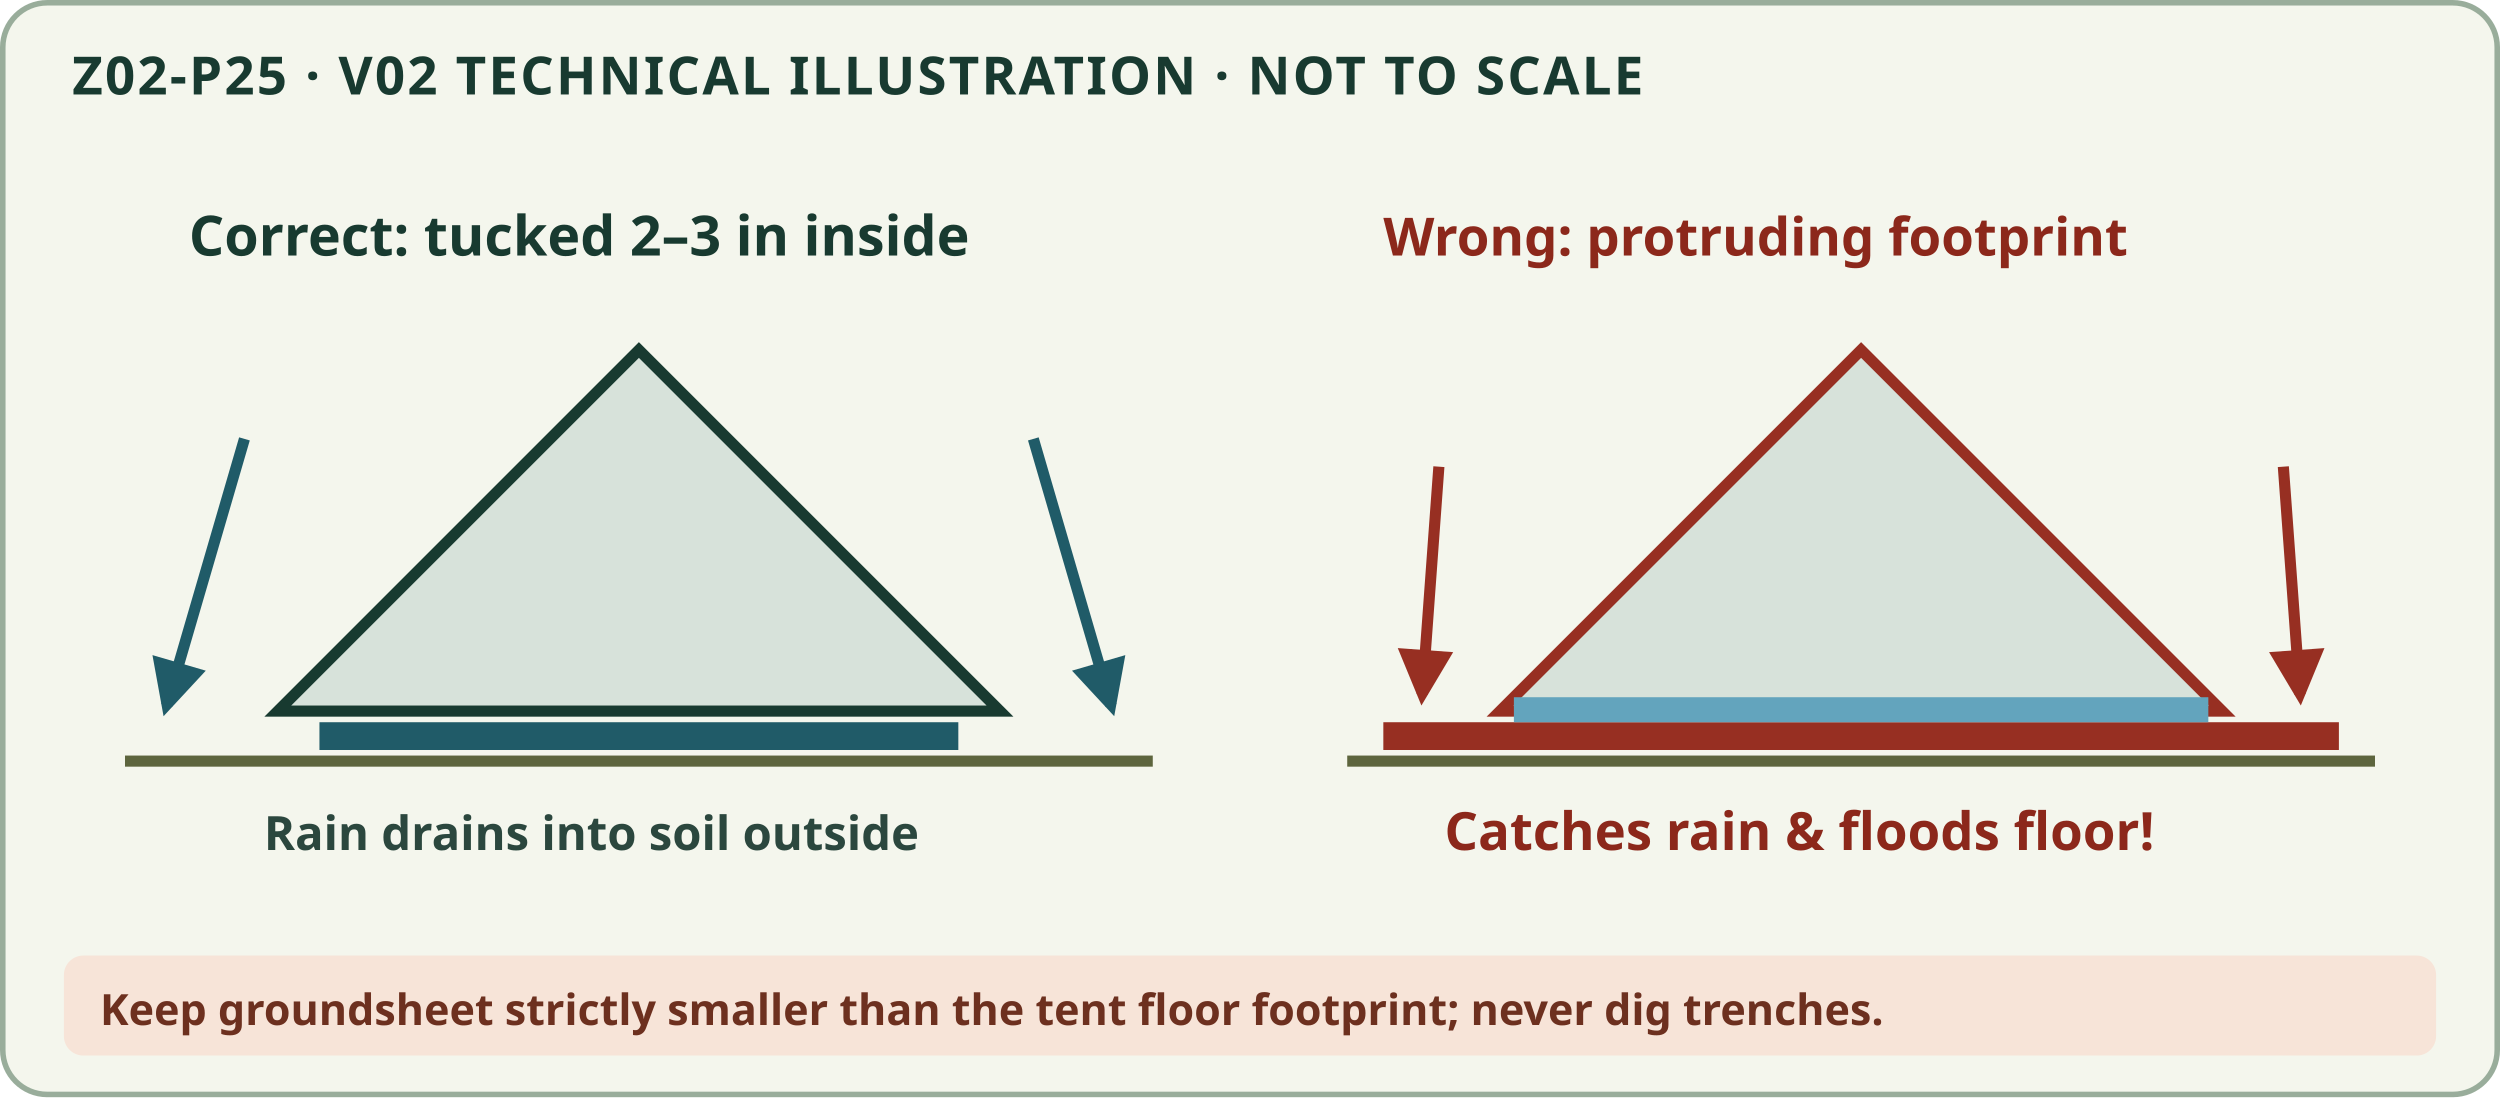
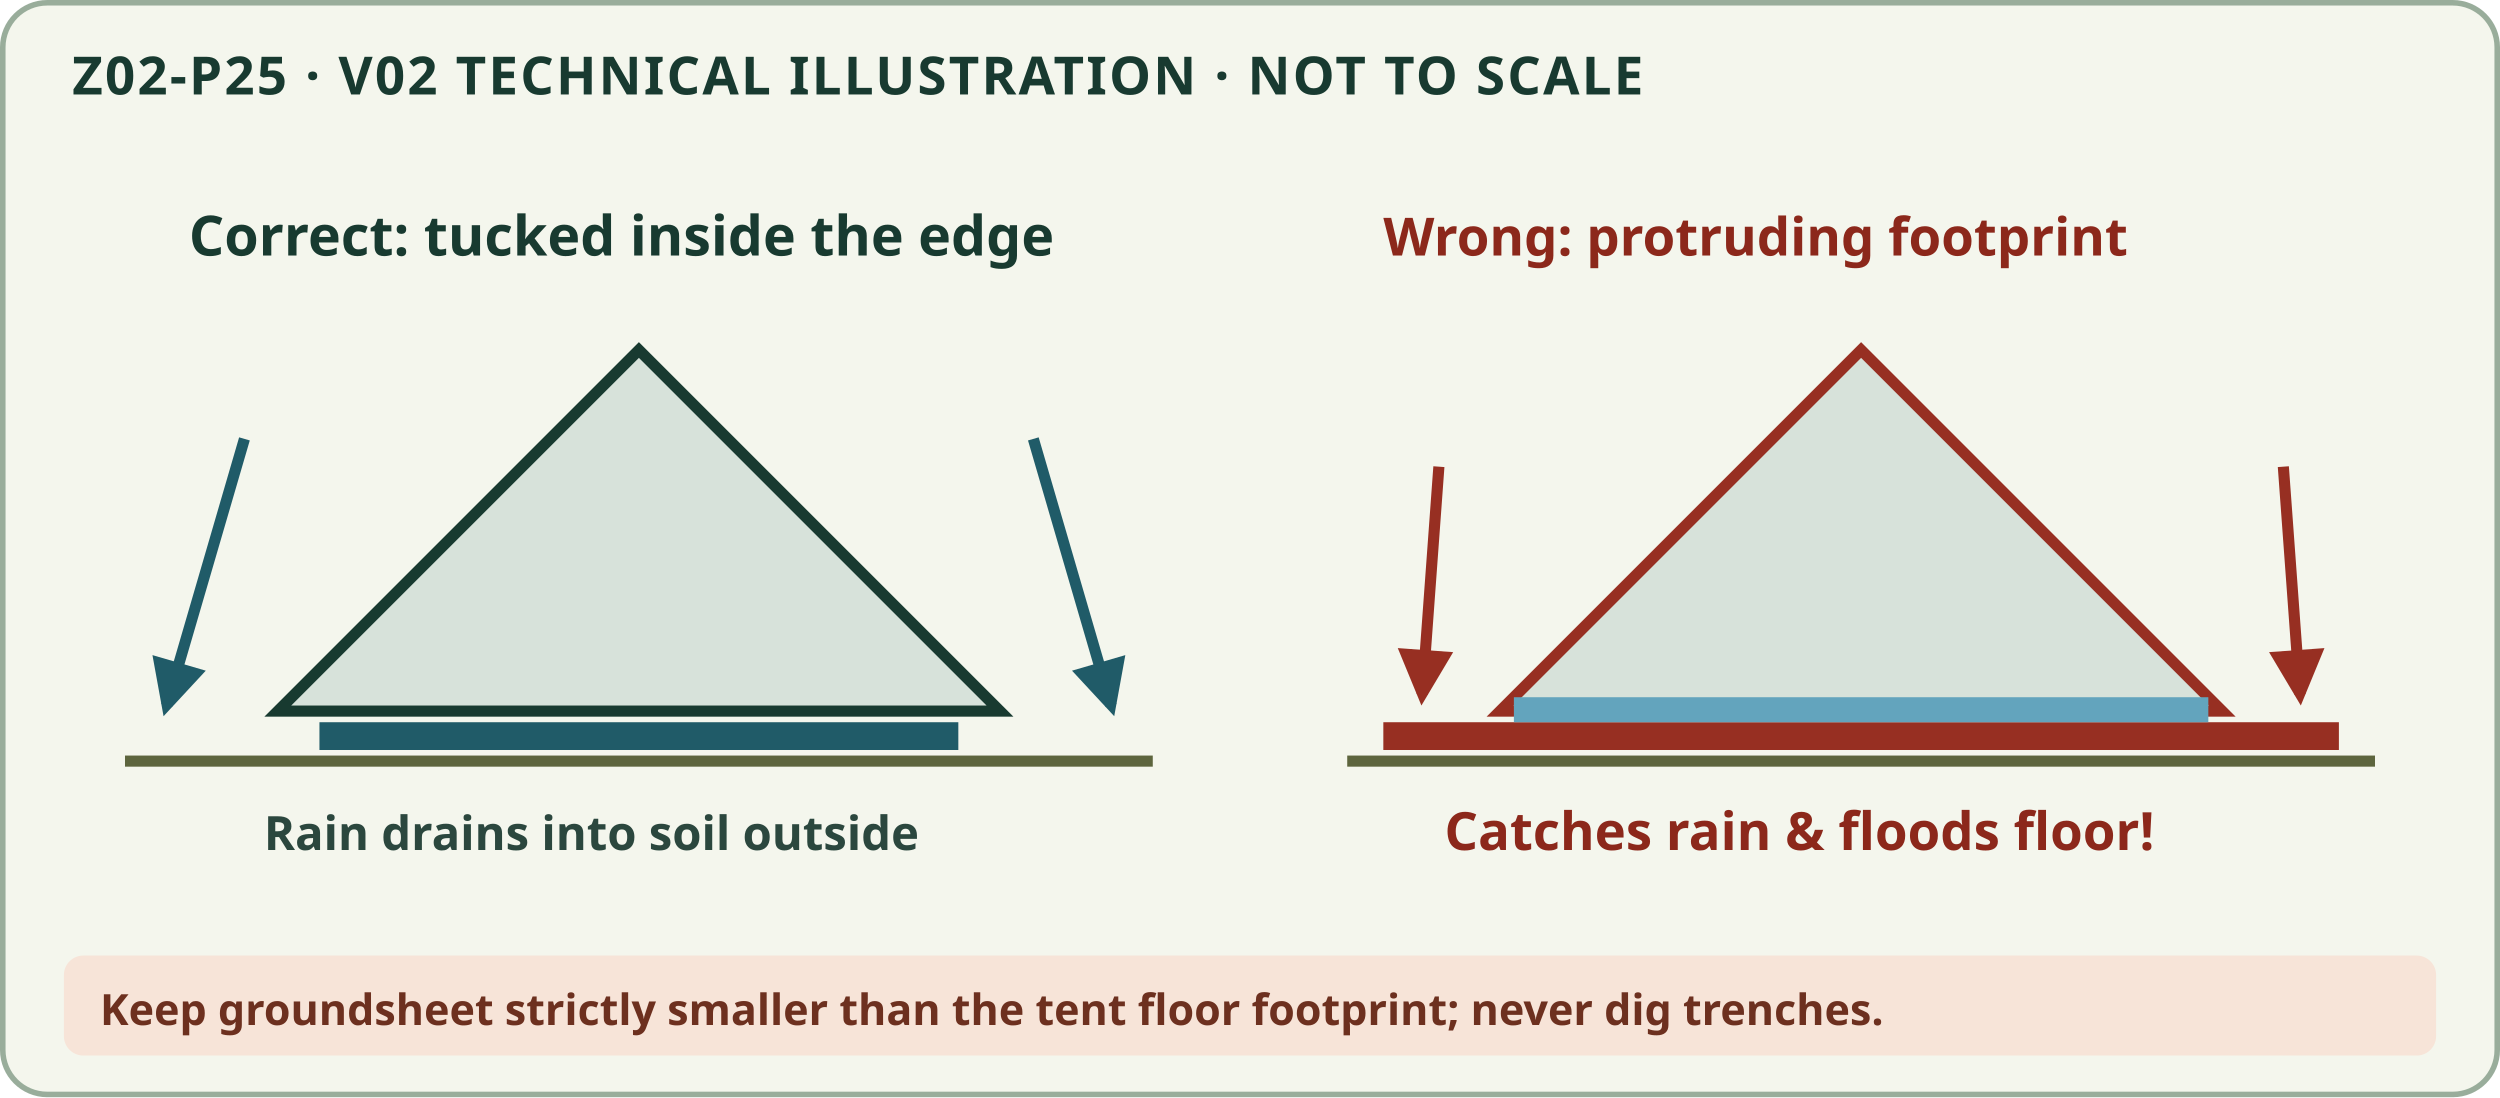
<svg xmlns="http://www.w3.org/2000/svg" class="v02-svg" viewBox="0 0 900 395" role="img" aria-labelledby="title desc">
  <defs>
    <marker id="arr" viewBox="0 0 10 10" refX="8" refY="5" markerWidth="5" markerHeight="5" orient="auto">
      <path d="M0 0L10 5L0 10Z" fill="#205b68" />
    </marker>
    <marker id="arr-r" viewBox="0 0 10 10" refX="8" refY="5" markerWidth="5" markerHeight="5" orient="auto">
      <path d="M0 0L10 5L0 10Z" fill="#972f22" />
    </marker>
    <marker id="arr-g" viewBox="0 0 10 10" refX="8" refY="5" markerWidth="5" markerHeight="5" orient="auto">
      <path d="M0 0L10 5L0 10Z" fill="#183a30" />
    </marker>
  </defs>
  <style>.v02-svg text{font-family:system-ui,sans-serif;font-size:20px;font-weight:650;fill:#183a30}.v02-svg .sm{font-size:17px;font-weight:600;fill:#2b473e}.v02-svg .warn{font-size:19px;font-weight:700;fill:#8c281b}.v02-svg .heading{font-size:19px;letter-spacing:0.8px;font-weight:750;fill:#183a30}.v02-svg .guard{font-size:15.5px;font-weight:650;fill:#6d301f}.v02-svg .leader{fill:none;stroke:#365c50;stroke-width:2.5}.v02-svg .flow{fill:none;stroke:#205b68;stroke-width:4;marker-end:url(#arr)}.v02-svg .rflow{fill:none;stroke:#972f22;stroke-width:4;marker-end:url(#arr-r)}.v02-svg .gflow{fill:none;stroke:#183a30;stroke-width:3.5;marker-end:url(#arr-g)}.v02-svg .dash{fill:none;stroke:#365c50;stroke-width:2.5;stroke-dasharray:10 7}</style>
  <rect x="1" y="1" width="898" height="393" rx="16" fill="#f4f6ed" stroke="#99ad9b" stroke-width="2" />
  <text class="heading" x="26" y="34">Z02-P25 · V02 TECHNICAL ILLUSTRATION · NOT TO SCALE</text>
  <g id="v02-artwork">
    <line x1="45" y1="274" x2="415" y2="274" stroke="#5d653e" stroke-width="4" />
    <polygon points="100,256 230,126 360,256" fill="#d7e2da" stroke="#183a30" stroke-width="4" />
    <rect x="115" y="260" width="230" height="10" fill="#205b68" />
    <path class="flow" d="M88 158l-28 96" />
    <path class="flow" d="M372 158l28 96" />
-     <text x="68" y="92">Correct: tucked 2–3 in inside</text>
+     <text x="68" y="92">Correct: tucked inside the edge</text>
    <text class="sm" x="95" y="306">Rain drains into soil outside</text>
    <line x1="485" y1="274" x2="855" y2="274" stroke="#5d653e" stroke-width="4" />
    <polygon points="540,256 670,126 800,256" fill="#d7e2da" stroke="#972f22" stroke-width="4" />
    <rect x="498" y="260" width="344" height="10" fill="#972f22" />
    <rect x="545" y="251" width="250" height="9" fill="#63a4bd" />
    <path class="rflow" d="M518 168l-6 82" />
    <path class="rflow" d="M822 168l6 82" />
    <text class="warn" x="498" y="92">Wrong: protruding footprint</text>
    <text class="warn" x="520" y="306">Catches rain &amp; floods floor!</text>
  </g>
  <rect x="23" y="344" width="854" height="36" rx="7" fill="#f7e4d8" />
  <text class="guard" x="36" y="369">Keep groundsheet strictly smaller than the tent floor footprint; never dig trenches.</text>
</svg>
